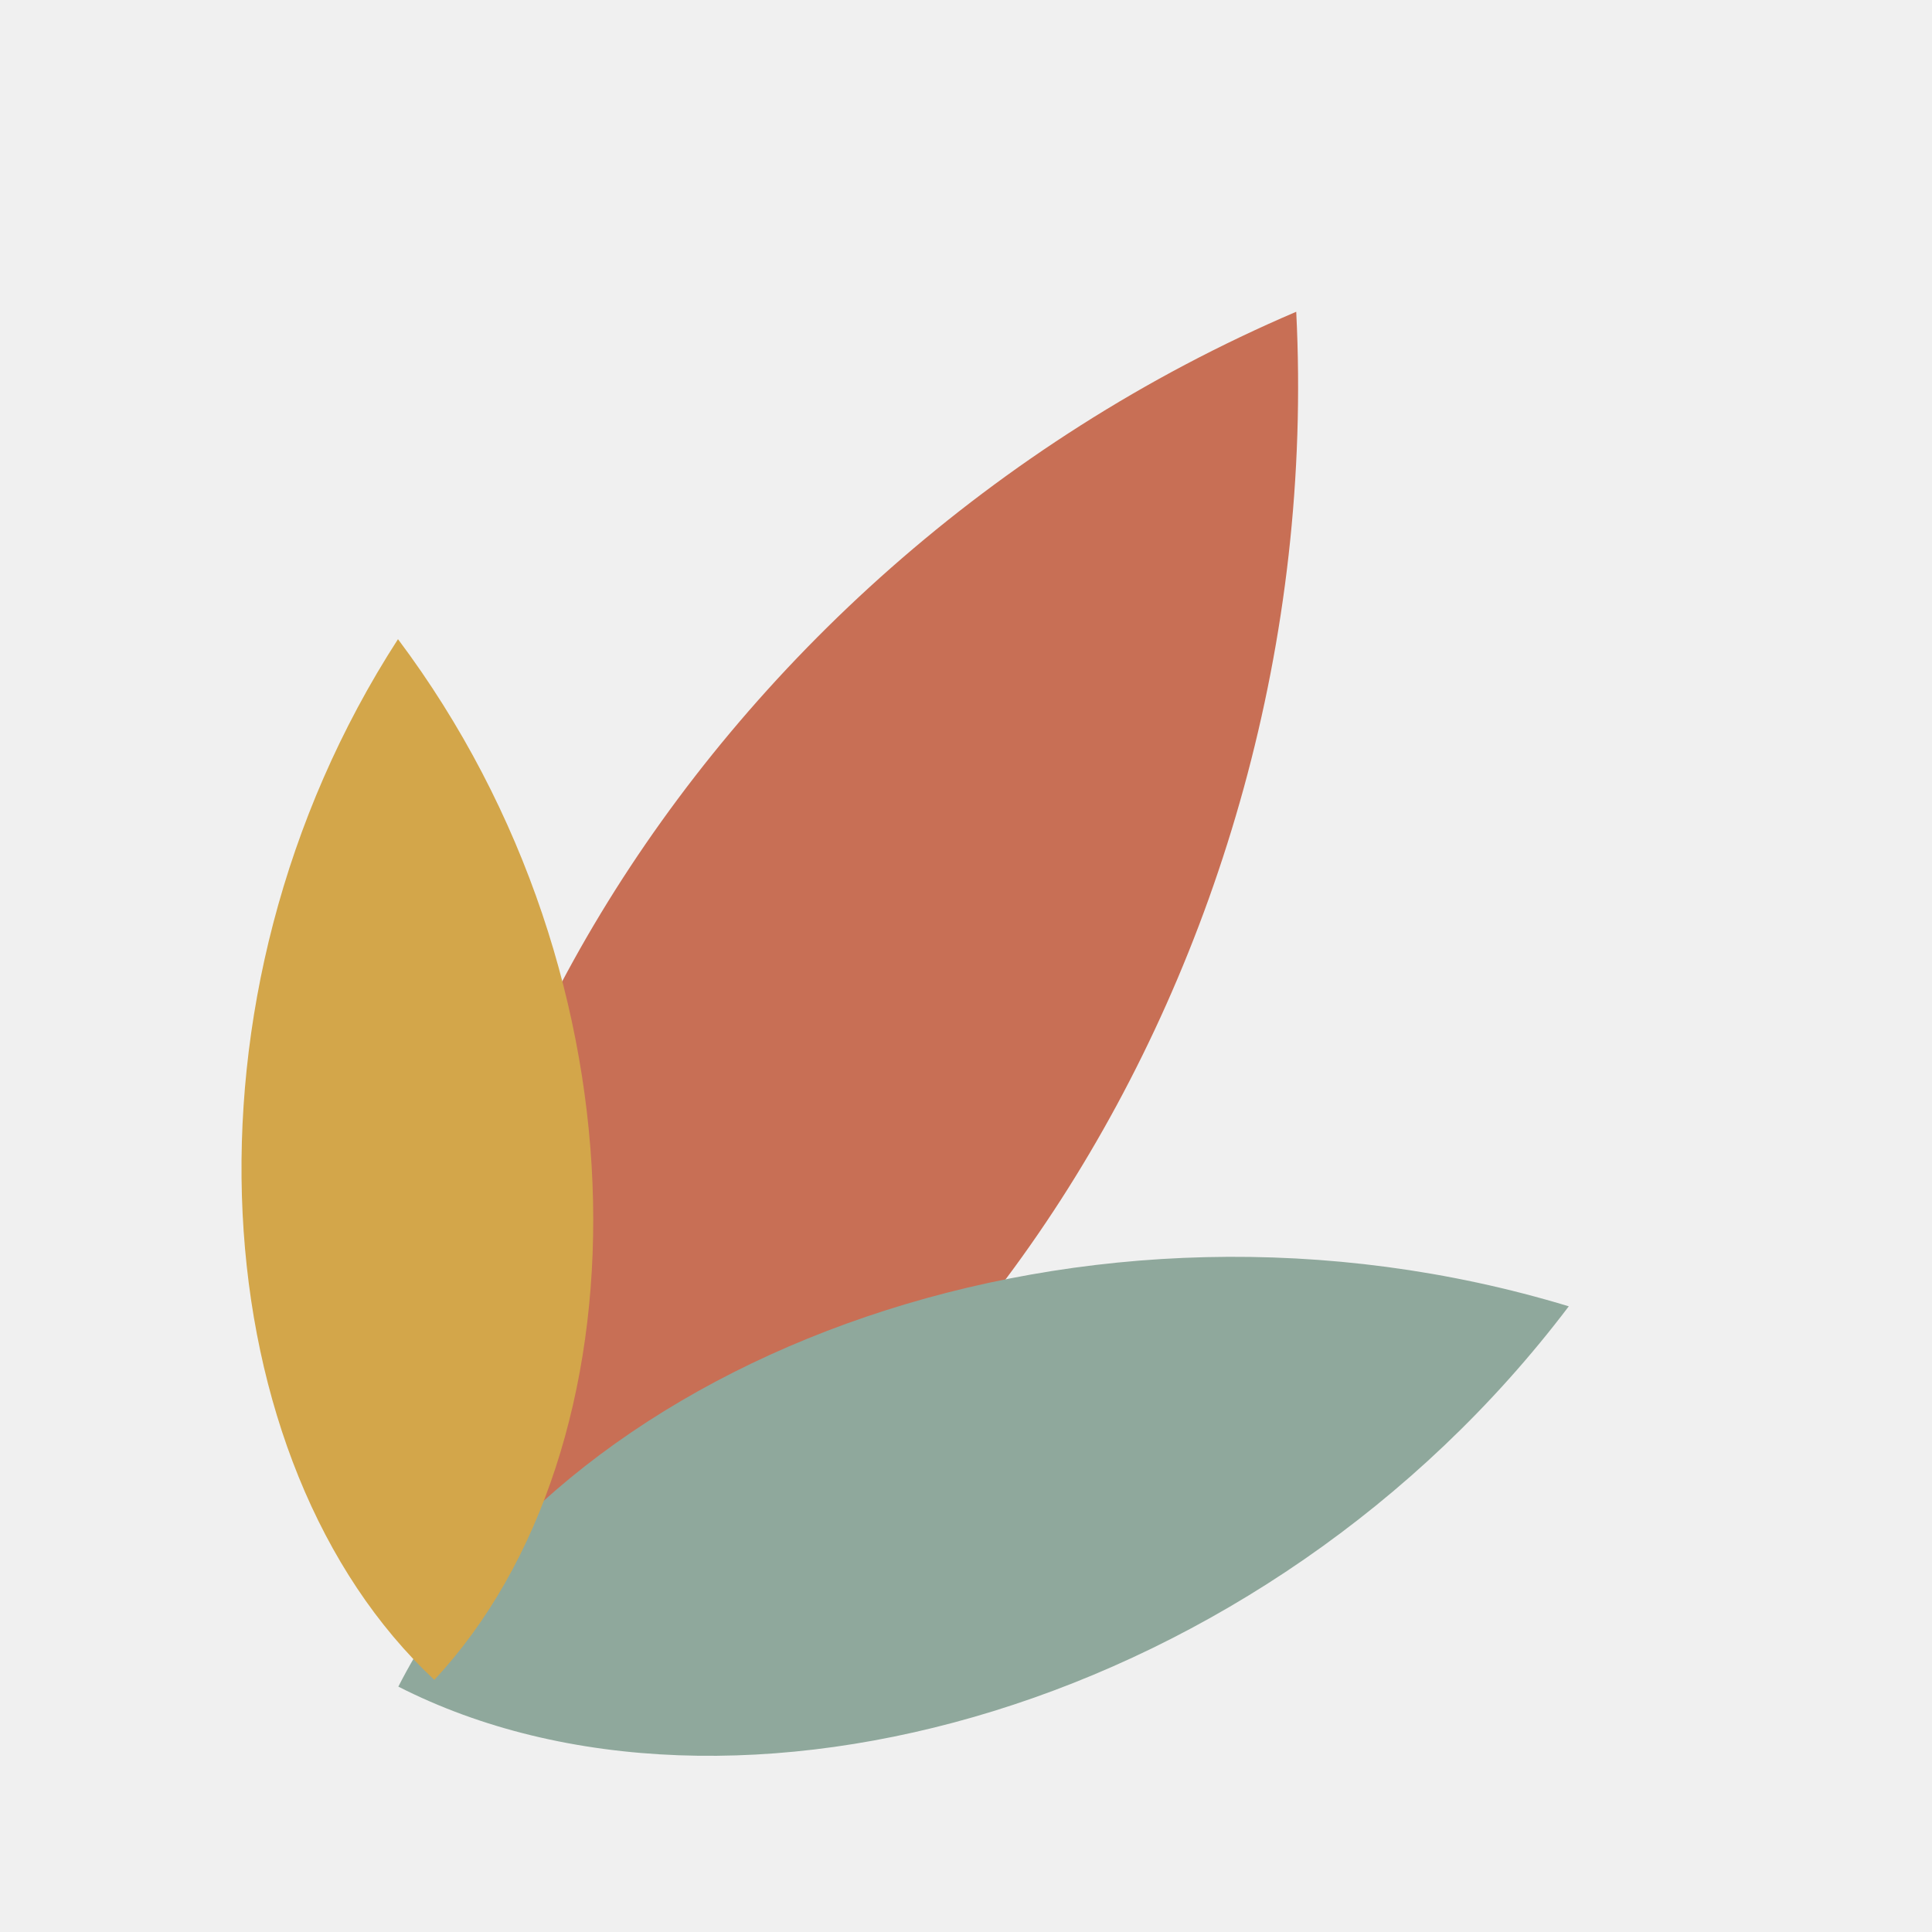
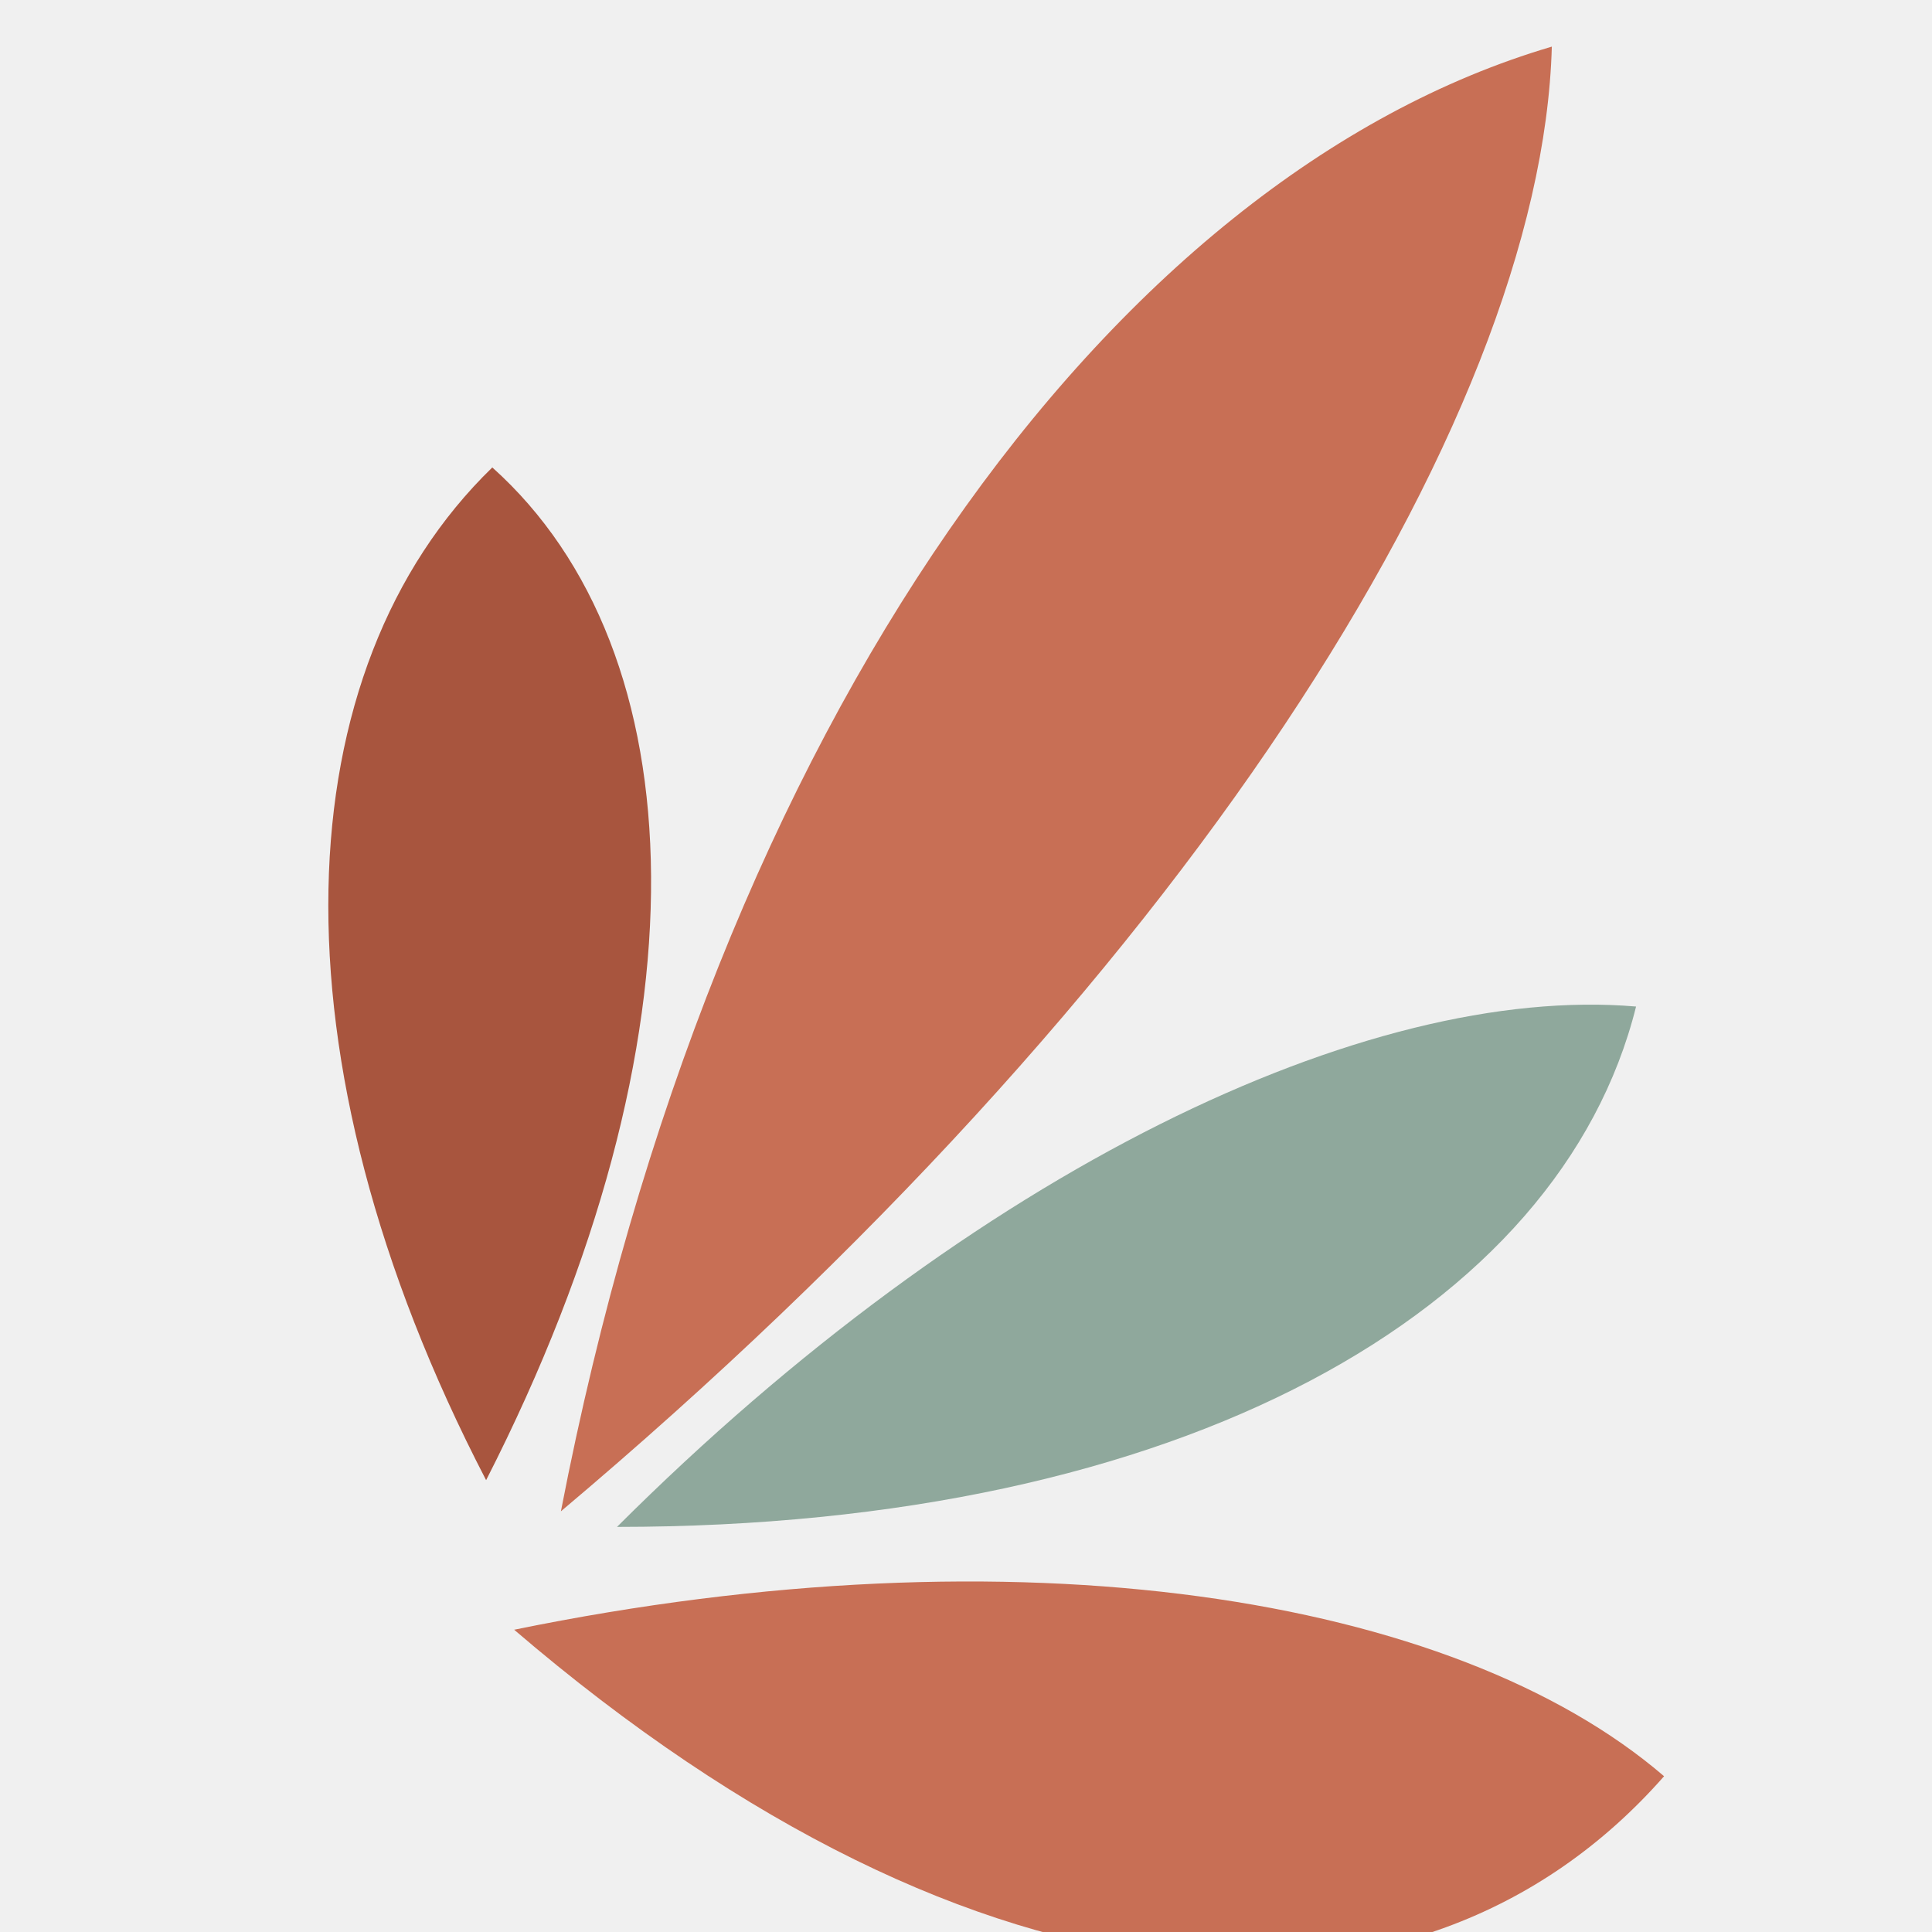
- <svg xmlns="http://www.w3.org/2000/svg" viewBox="0 0 40 40" width="120" height="120">
+ <svg xmlns="http://www.w3.org/2000/svg" viewBox="11 20 62 62">
  <defs>
-     <symbol id="leaf" viewBox="0 0 100 40">
-       <path d="M1 20 C 22 -1, 66 -3, 99 20 C 66 43, 22 41, 1 20 Z" />
-     </symbol>
+     <mask id="f3" maskUnits="userSpaceOnUse" x="0" y="0" width="313" height="113">
+       <rect width="313" height="113" fill="#fff" />
+       <path transform="translate(29 68.5) rotate(-55.92)" d="M0 0C23.83 -10.18 45.40 -9.36 56.75 0C46.53 6.51 24.97 7.07 0 0Z" fill="#000" stroke="#000" stroke-width="1.8" stroke-linejoin="round" />
+       <path transform="translate(26.6 67.5) rotate(-89.65)" d="M0 0C13.65 -7.19 26.00 -6.61 32.50 0C26.65 6.61 14.30 7.19 0 0Z" fill="#000" stroke="#000" stroke-width="1.8" stroke-linejoin="round" />
+       <path transform="translate(30.8 69) rotate(-27.05)" d="M0 0C15.42 -4.98 29.37 -4.58 36.72 0C30.11 7.59 16.16 8.25 0 0Z" fill="#000" stroke="#000" stroke-width="1.8" stroke-linejoin="round" />
+     </mask>
+     <mask id="f1" maskUnits="userSpaceOnUse" x="0" y="0" width="313" height="113">
+       <rect width="313" height="113" fill="#fff" />
+       <path transform="translate(26.6 67.5) rotate(-89.65)" d="M0 0C13.65 -7.19 26.00 -6.61 32.50 0C26.65 6.61 14.30 7.19 0 0Z" fill="#000" stroke="#000" stroke-width="1.8" stroke-linejoin="round" />
+       <path transform="translate(30.8 69) rotate(-27.05)" d="M0 0C15.42 -4.98 29.37 -4.58 36.72 0C30.11 7.59 16.16 8.25 0 0Z" fill="#000" stroke="#000" stroke-width="1.8" stroke-linejoin="round" />
+     </mask>
+     <mask id="f0" maskUnits="userSpaceOnUse" x="0" y="0" width="313" height="113">
+       <rect width="313" height="113" fill="#fff" />
+       <path transform="translate(30.8 69) rotate(-27.05)" d="M0 0C15.42 -4.98 29.37 -4.58 36.72 0C30.11 7.59 16.16 8.25 0 0Z" fill="#000" stroke="#000" stroke-width="1.8" stroke-linejoin="round" />
+     </mask>
  </defs>
-   <g transform="translate(9 35) rotate(-58)">
-     <use href="#leaf" width="34" height="13.6" y="-6.8" fill="#C86F55" />
+   <g mask="url(#f3)">
+     <path fill="#C86F55" transform="translate(27.5 72.3) rotate(7.26)" d="M0 0C15.62 -5.33 29.76 -4.91 37.20 0C30.50 9.91 16.37 10.77 0 0Z" />
  </g>
-   <g transform="translate(8 35) rotate(-18)">
-     <use href="#leaf" width="26" height="10.4" y="-5.2" fill="#8FA89C" />
+   <g mask="url(#f1)">
+     <path fill="#C86F55" transform="translate(29 68.5) rotate(-55.92)" d="M0 0C23.83 -10.18 45.40 -9.36 56.75 0C46.53 6.51 24.97 7.07 0 0Z" />
  </g>
-   <g transform="translate(9 35) rotate(-92)">
-     <use href="#leaf" width="22" height="8.8" y="-4.4" fill="#D3A64A" />
+   <g mask="url(#f0)">
+     <path fill="#A8553E" transform="translate(26.6 67.5) rotate(-89.65)" d="M0 0C13.65 -7.19 26.00 -6.61 32.50 0C26.65 6.61 14.30 7.19 0 0Z" />
  </g>
+   <path fill="#8FA89C" transform="translate(30.8 69) rotate(-27.05)" d="M0 0C15.42 -4.98 29.37 -4.58 36.72 0C30.11 7.59 16.16 8.25 0 0Z" />
</svg>
